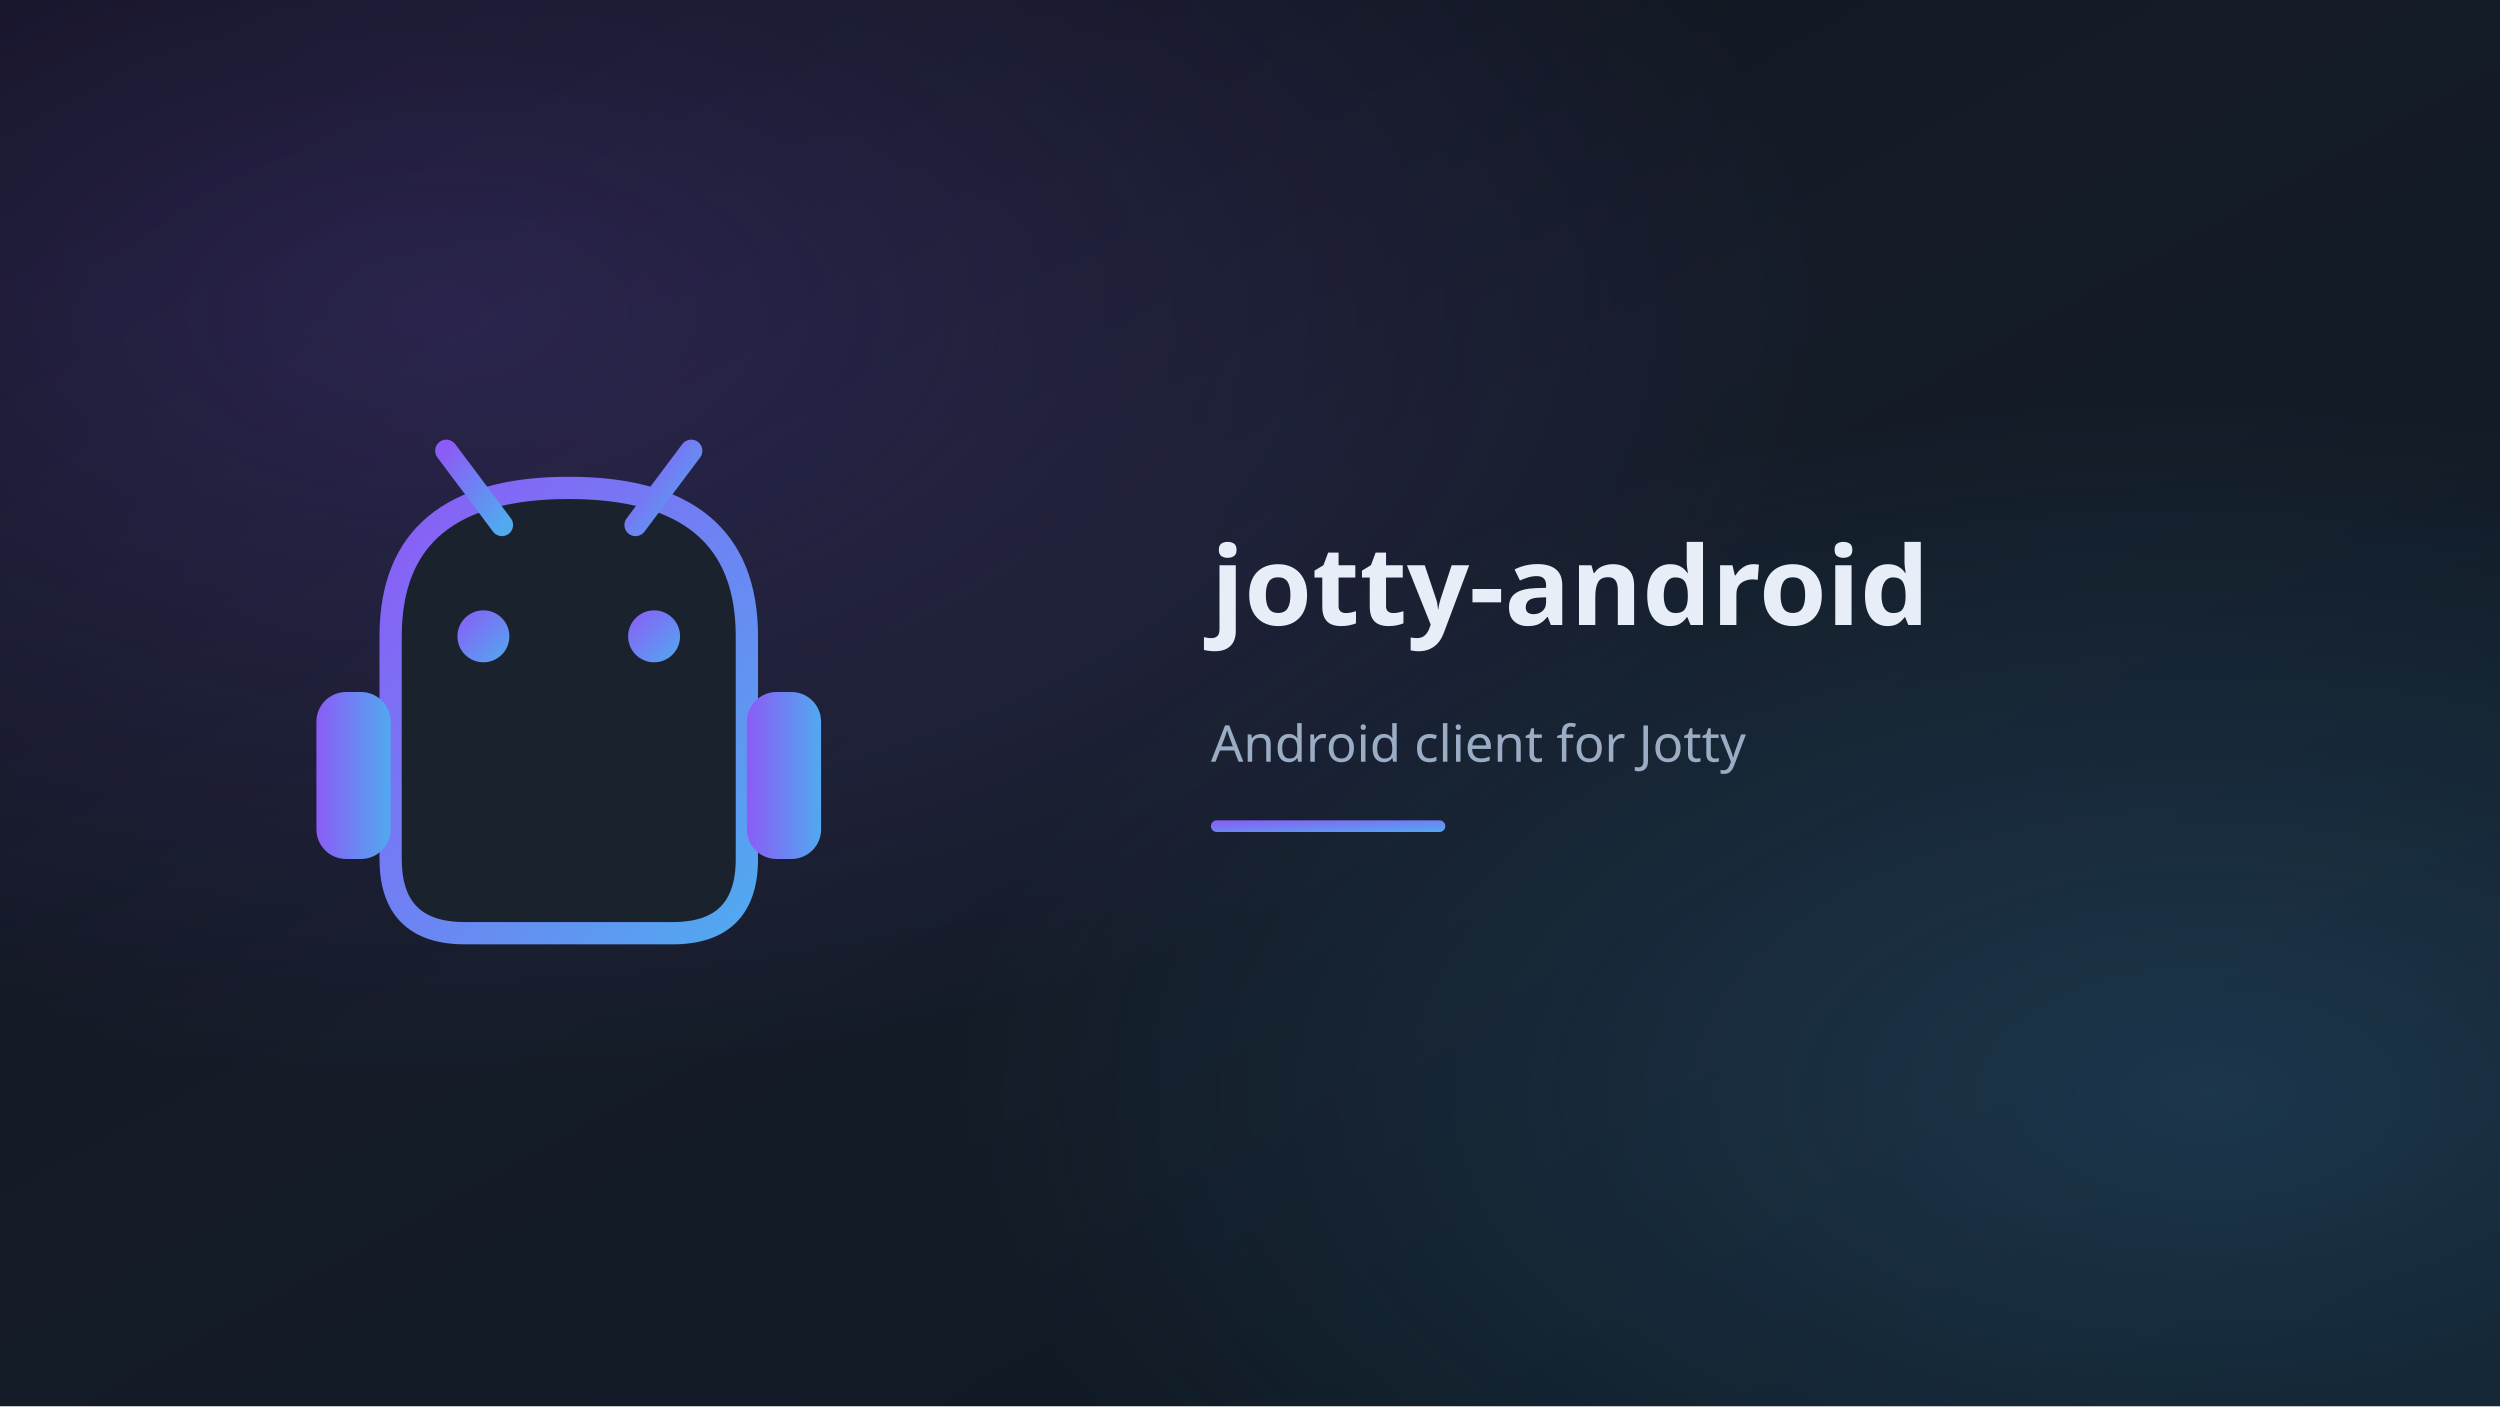
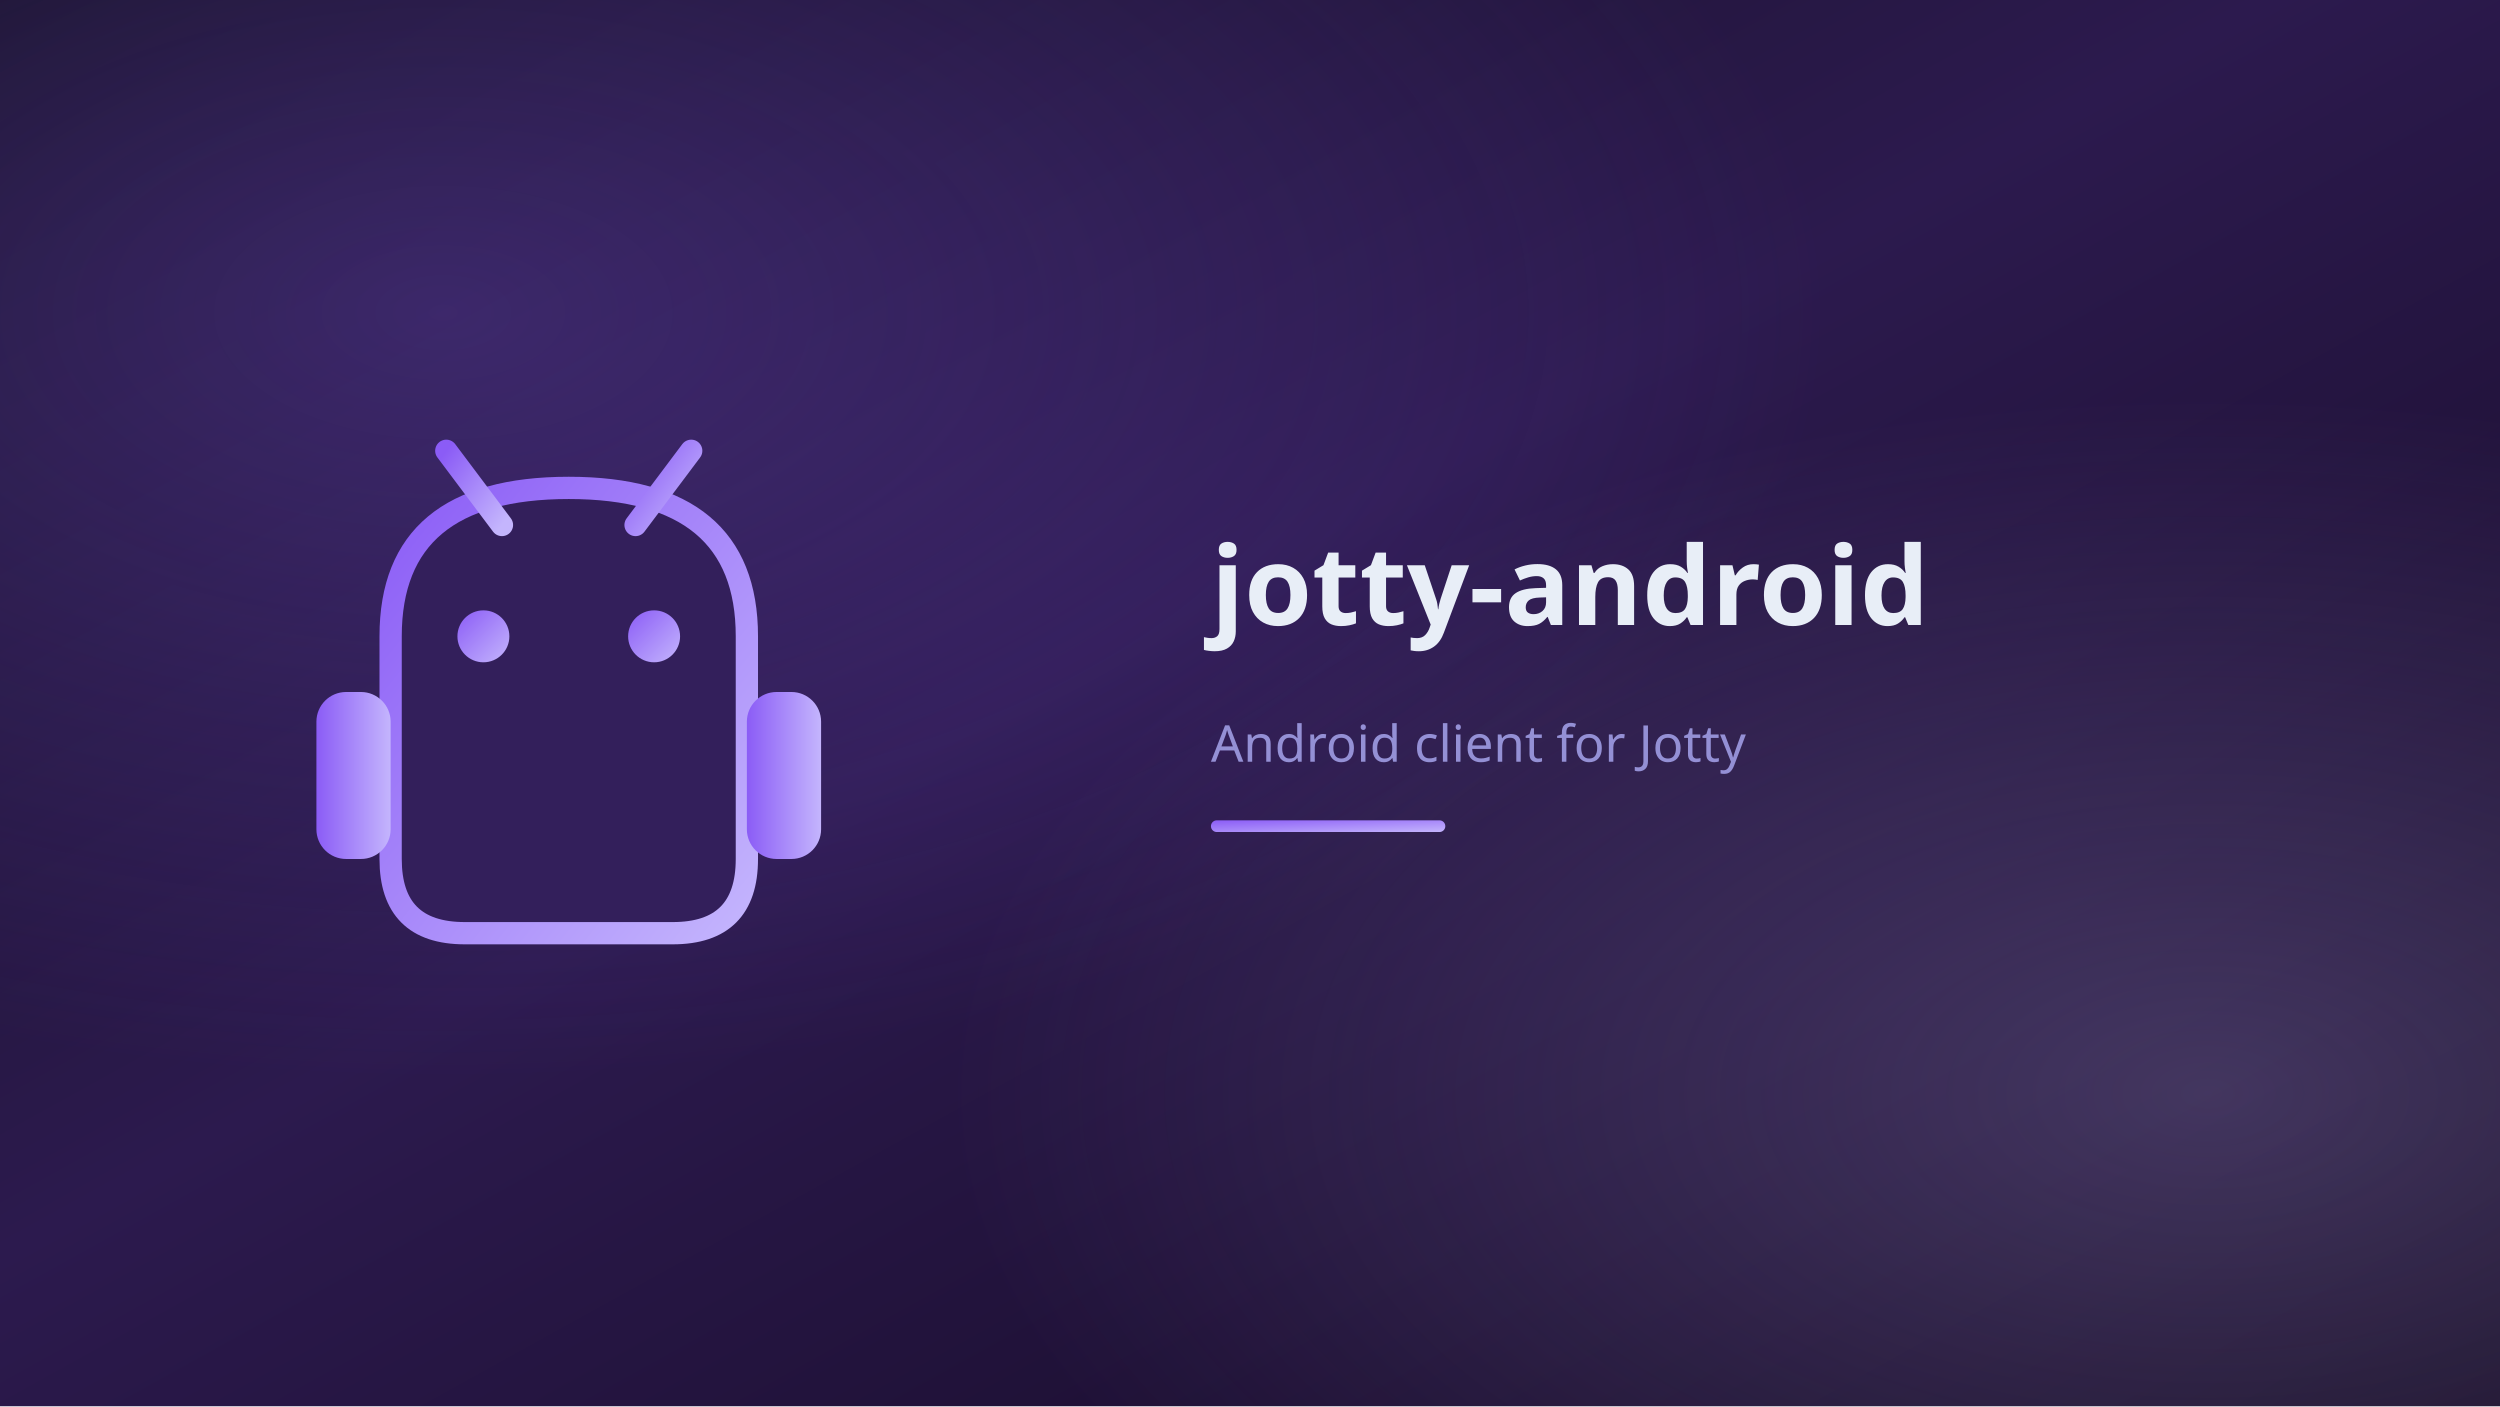
<svg xmlns="http://www.w3.org/2000/svg" viewBox="0 0 1280 720" width="1280" height="720" role="img" aria-label="jotty-android">
  <defs>
    <linearGradient id="ac" x1="0" y1="0" x2="1" y2="1">
      <stop offset="0" stop-color="#8b5cf6" />
-       <stop offset="1" stop-color="#51a9f0" />
+       <stop offset="1" stop-color="#c4b5fd" />
    </linearGradient>
    <linearGradient id="gWarm" x1="0%" y1="0%" x2="100%" y2="0%">
      <stop offset="0%" stop-color="#8b5cf6" />
-       <stop offset="100%" stop-color="#51a9f0" />
+       <stop offset="100%" stop-color="#c4b5fd" />
    </linearGradient>
    <linearGradient id="canvasGrad" x1="0%" y1="0%" x2="100%" y2="100%">
-       <stop offset="0%" stop-color="#0a0e14" />
-       <stop offset="45%" stop-color="#151c28" />
-       <stop offset="100%" stop-color="#0c1820" />
-     </linearGradient>
-     <linearGradient id="bg" x1="0" y1="0" x2="1" y2="1">
-       <stop offset="0" stop-color="#1e1b4b" />
-       <stop offset="0.55" stop-color="#0f3a4a" />
-       <stop offset="1" stop-color="#0f766e" />
+       <stop offset="0%" stop-color="#120e1f" />
+       <stop offset="45%" stop-color="#2c1a4e" />
+       <stop offset="100%" stop-color="#12081f" />
    </linearGradient>
    <radialGradient id="glowA" cx="18%" cy="22%" r="55%">
-       <stop offset="0%" stop-color="#8b5cf6" stop-opacity="0.22" />
+       <stop offset="0%" stop-color="#8b5cf6" stop-opacity="0.28" />
      <stop offset="100%" stop-color="#8b5cf6" stop-opacity="0" />
    </radialGradient>
    <radialGradient id="glowB" cx="88%" cy="78%" r="50%">
-       <stop offset="0%" stop-color="#51a9f0" stop-opacity="0.20" />
-       <stop offset="100%" stop-color="#51a9f0" stop-opacity="0" />
+       <stop offset="0%" stop-color="#c4b5fd" stop-opacity="0.24" />
+       <stop offset="100%" stop-color="#c4b5fd" stop-opacity="0" />
    </radialGradient>
  </defs>
  <rect width="1280" height="720" fill="url(#canvasGrad)" />
  <rect width="1280" height="720" fill="url(#glowA)" />
  <rect width="1280" height="720" fill="url(#glowB)" />
  <g transform="translate(48 116.8) scale(0.95)">
-     <path d="M160 220 Q160 140 256 140 Q352 140 352 220 L352 340 Q352 380 312 380 L200 380 Q160 380 160 340 Z" fill="#1a222d" stroke="url(#ac)" stroke-width="12" />
+     <path d="M160 220 Q160 140 256 140 Q352 140 352 220 L352 340 Q352 380 312 380 L200 380 Q160 380 160 340 Z" fill="#331f5b" stroke="url(#ac)" stroke-width="12" />
    <circle cx="210" cy="220" r="14" fill="url(#ac)" />
    <circle cx="302" cy="220" r="14" fill="url(#ac)" />
    <line x1="190" y1="120" x2="220" y2="160" stroke="url(#ac)" stroke-width="12" stroke-linecap="round" />
    <line x1="322" y1="120" x2="292" y2="160" stroke="url(#ac)" stroke-width="12" stroke-linecap="round" />
    <rect x="120" y="250" width="40" height="90" rx="16" fill="url(#gWarm)" />
    <rect x="352" y="250" width="40" height="90" rx="16" fill="url(#gWarm)" />
  </g>
  <text x="620" y="320" font-family="Segoe UI, system-ui, sans-serif" font-size="56" font-weight="700" fill="#e8eef7">jotty-android</text>
-   <text x="620" y="390" font-family="Segoe UI, system-ui, sans-serif" font-size="26" font-weight="500" fill="#9aadc4">Android client for Jotty</text>
+   <text x="620" y="390" font-family="Segoe UI, system-ui, sans-serif" font-size="26" font-weight="500" fill="#9490d5">Android client for Jotty</text>
  <rect x="620" y="420" width="120" height="6" rx="3" fill="url(#ac)" />
</svg>
